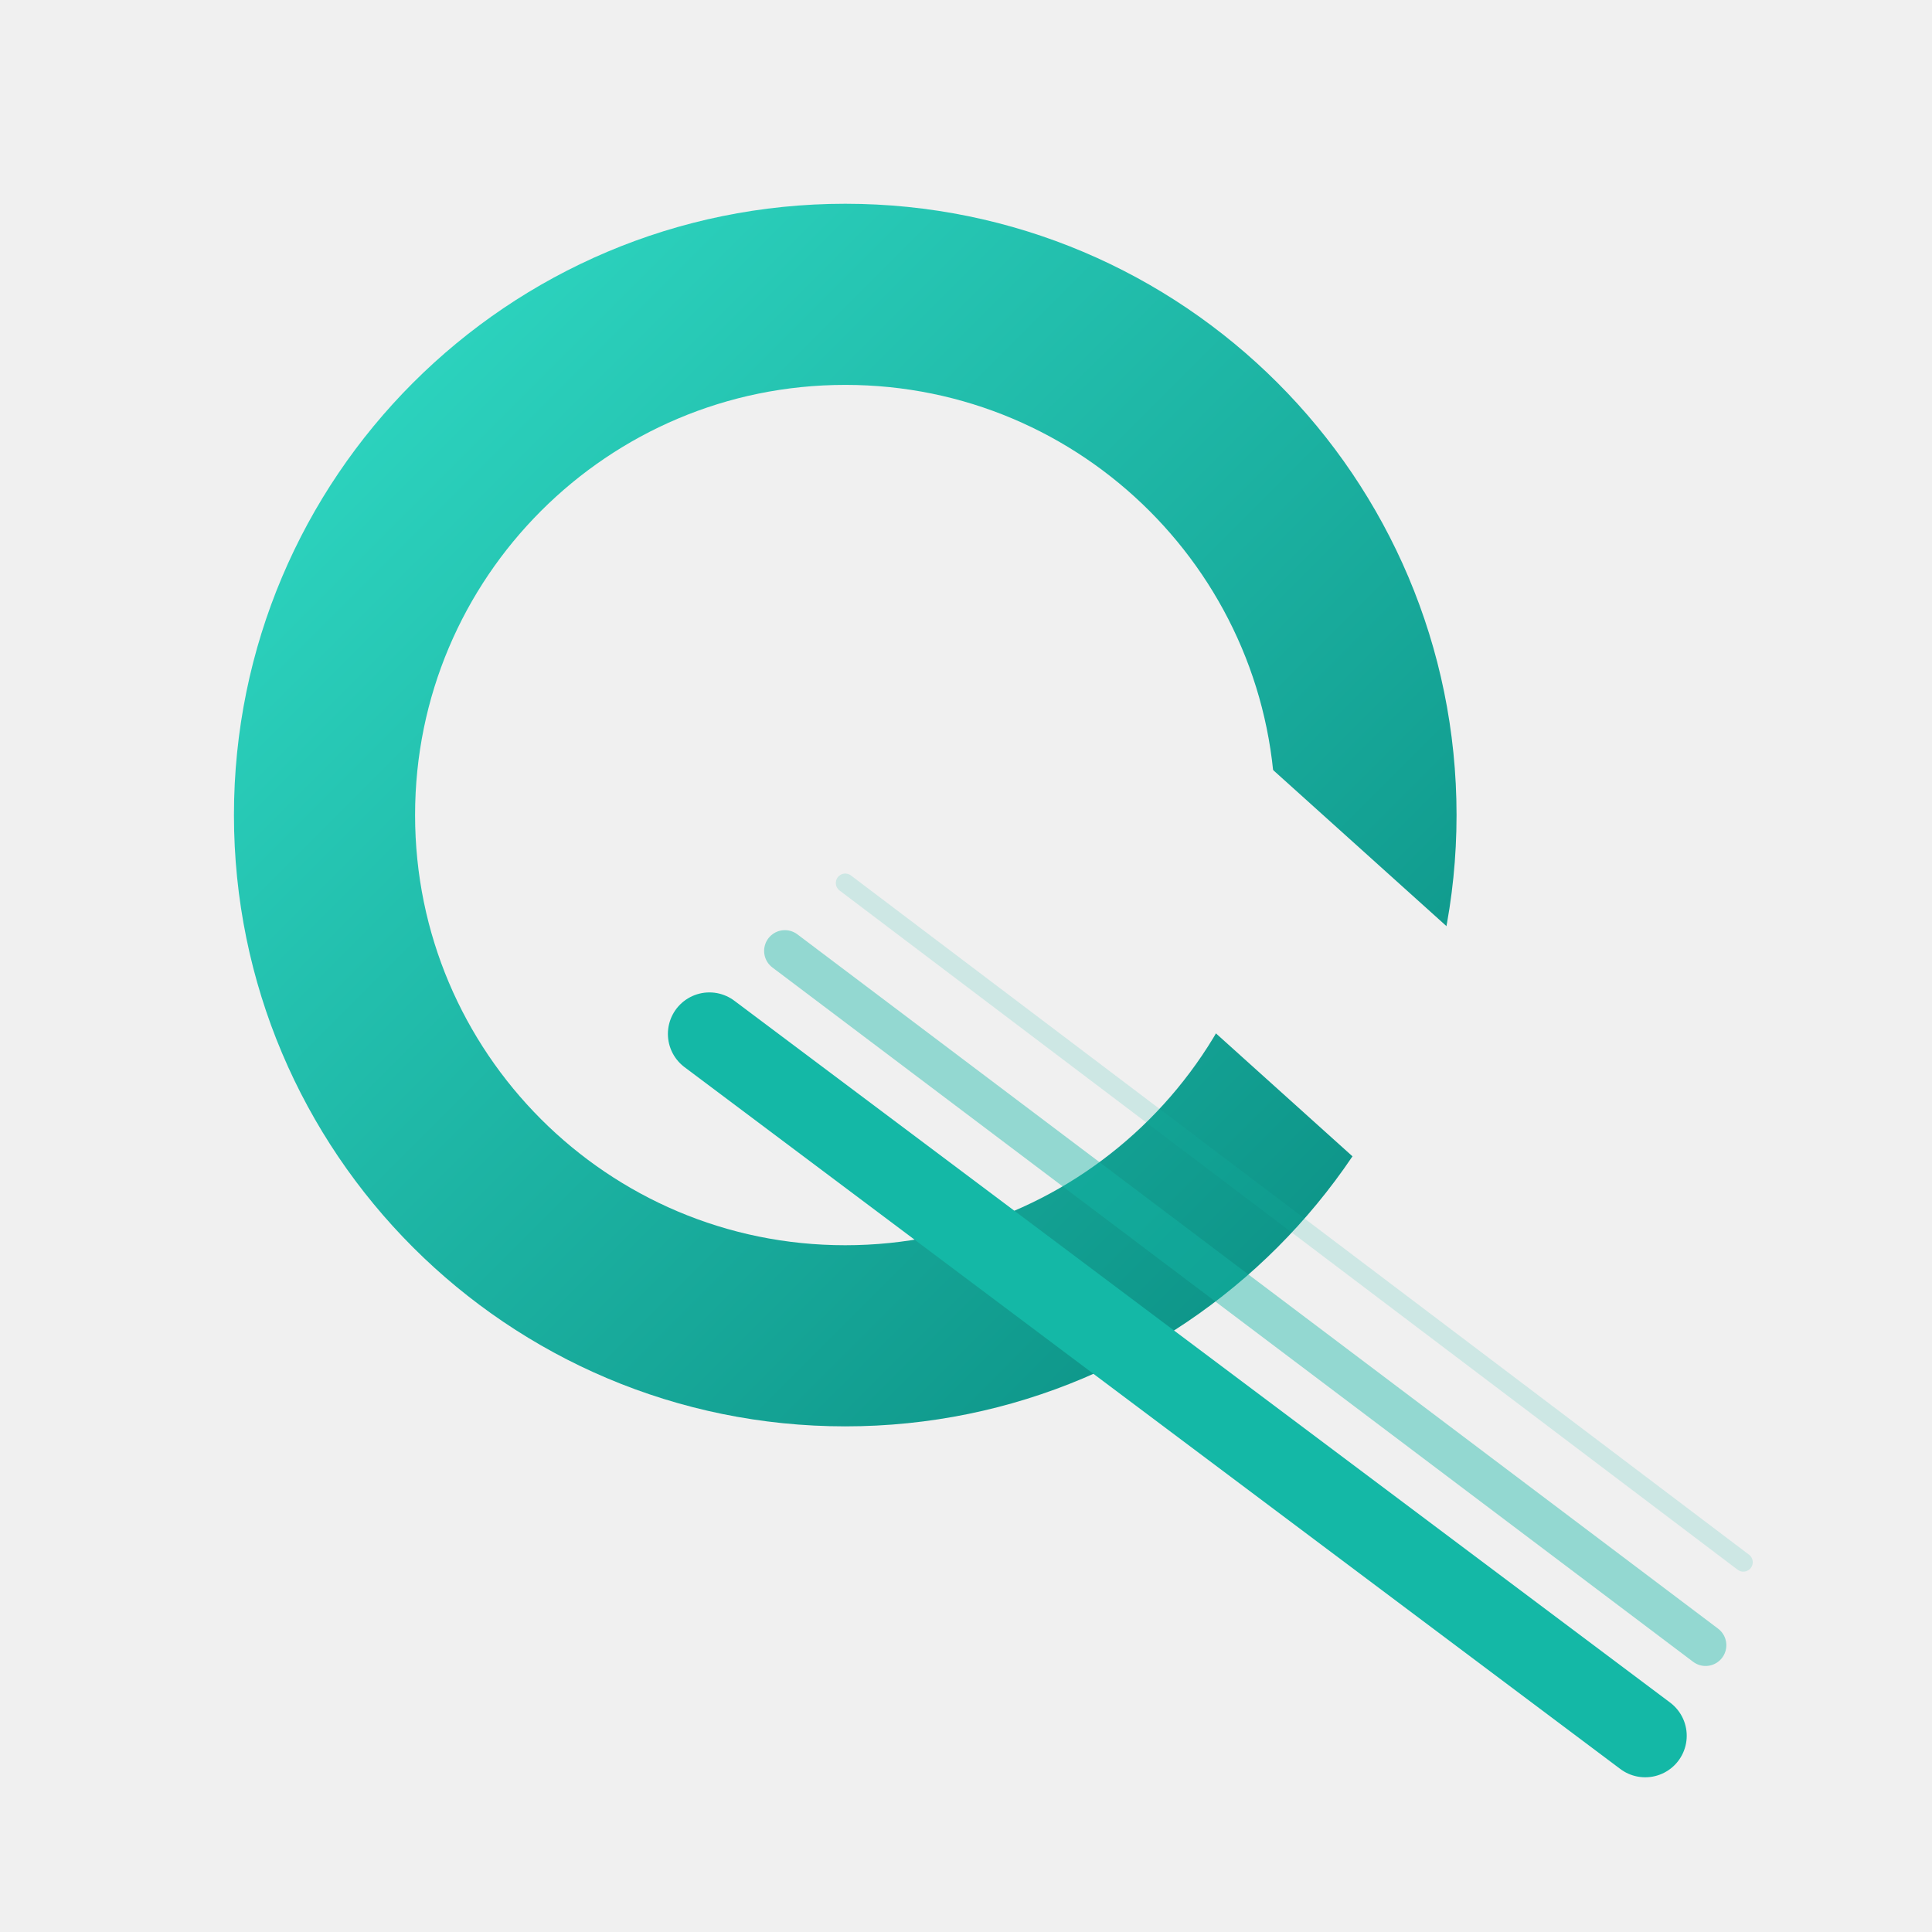
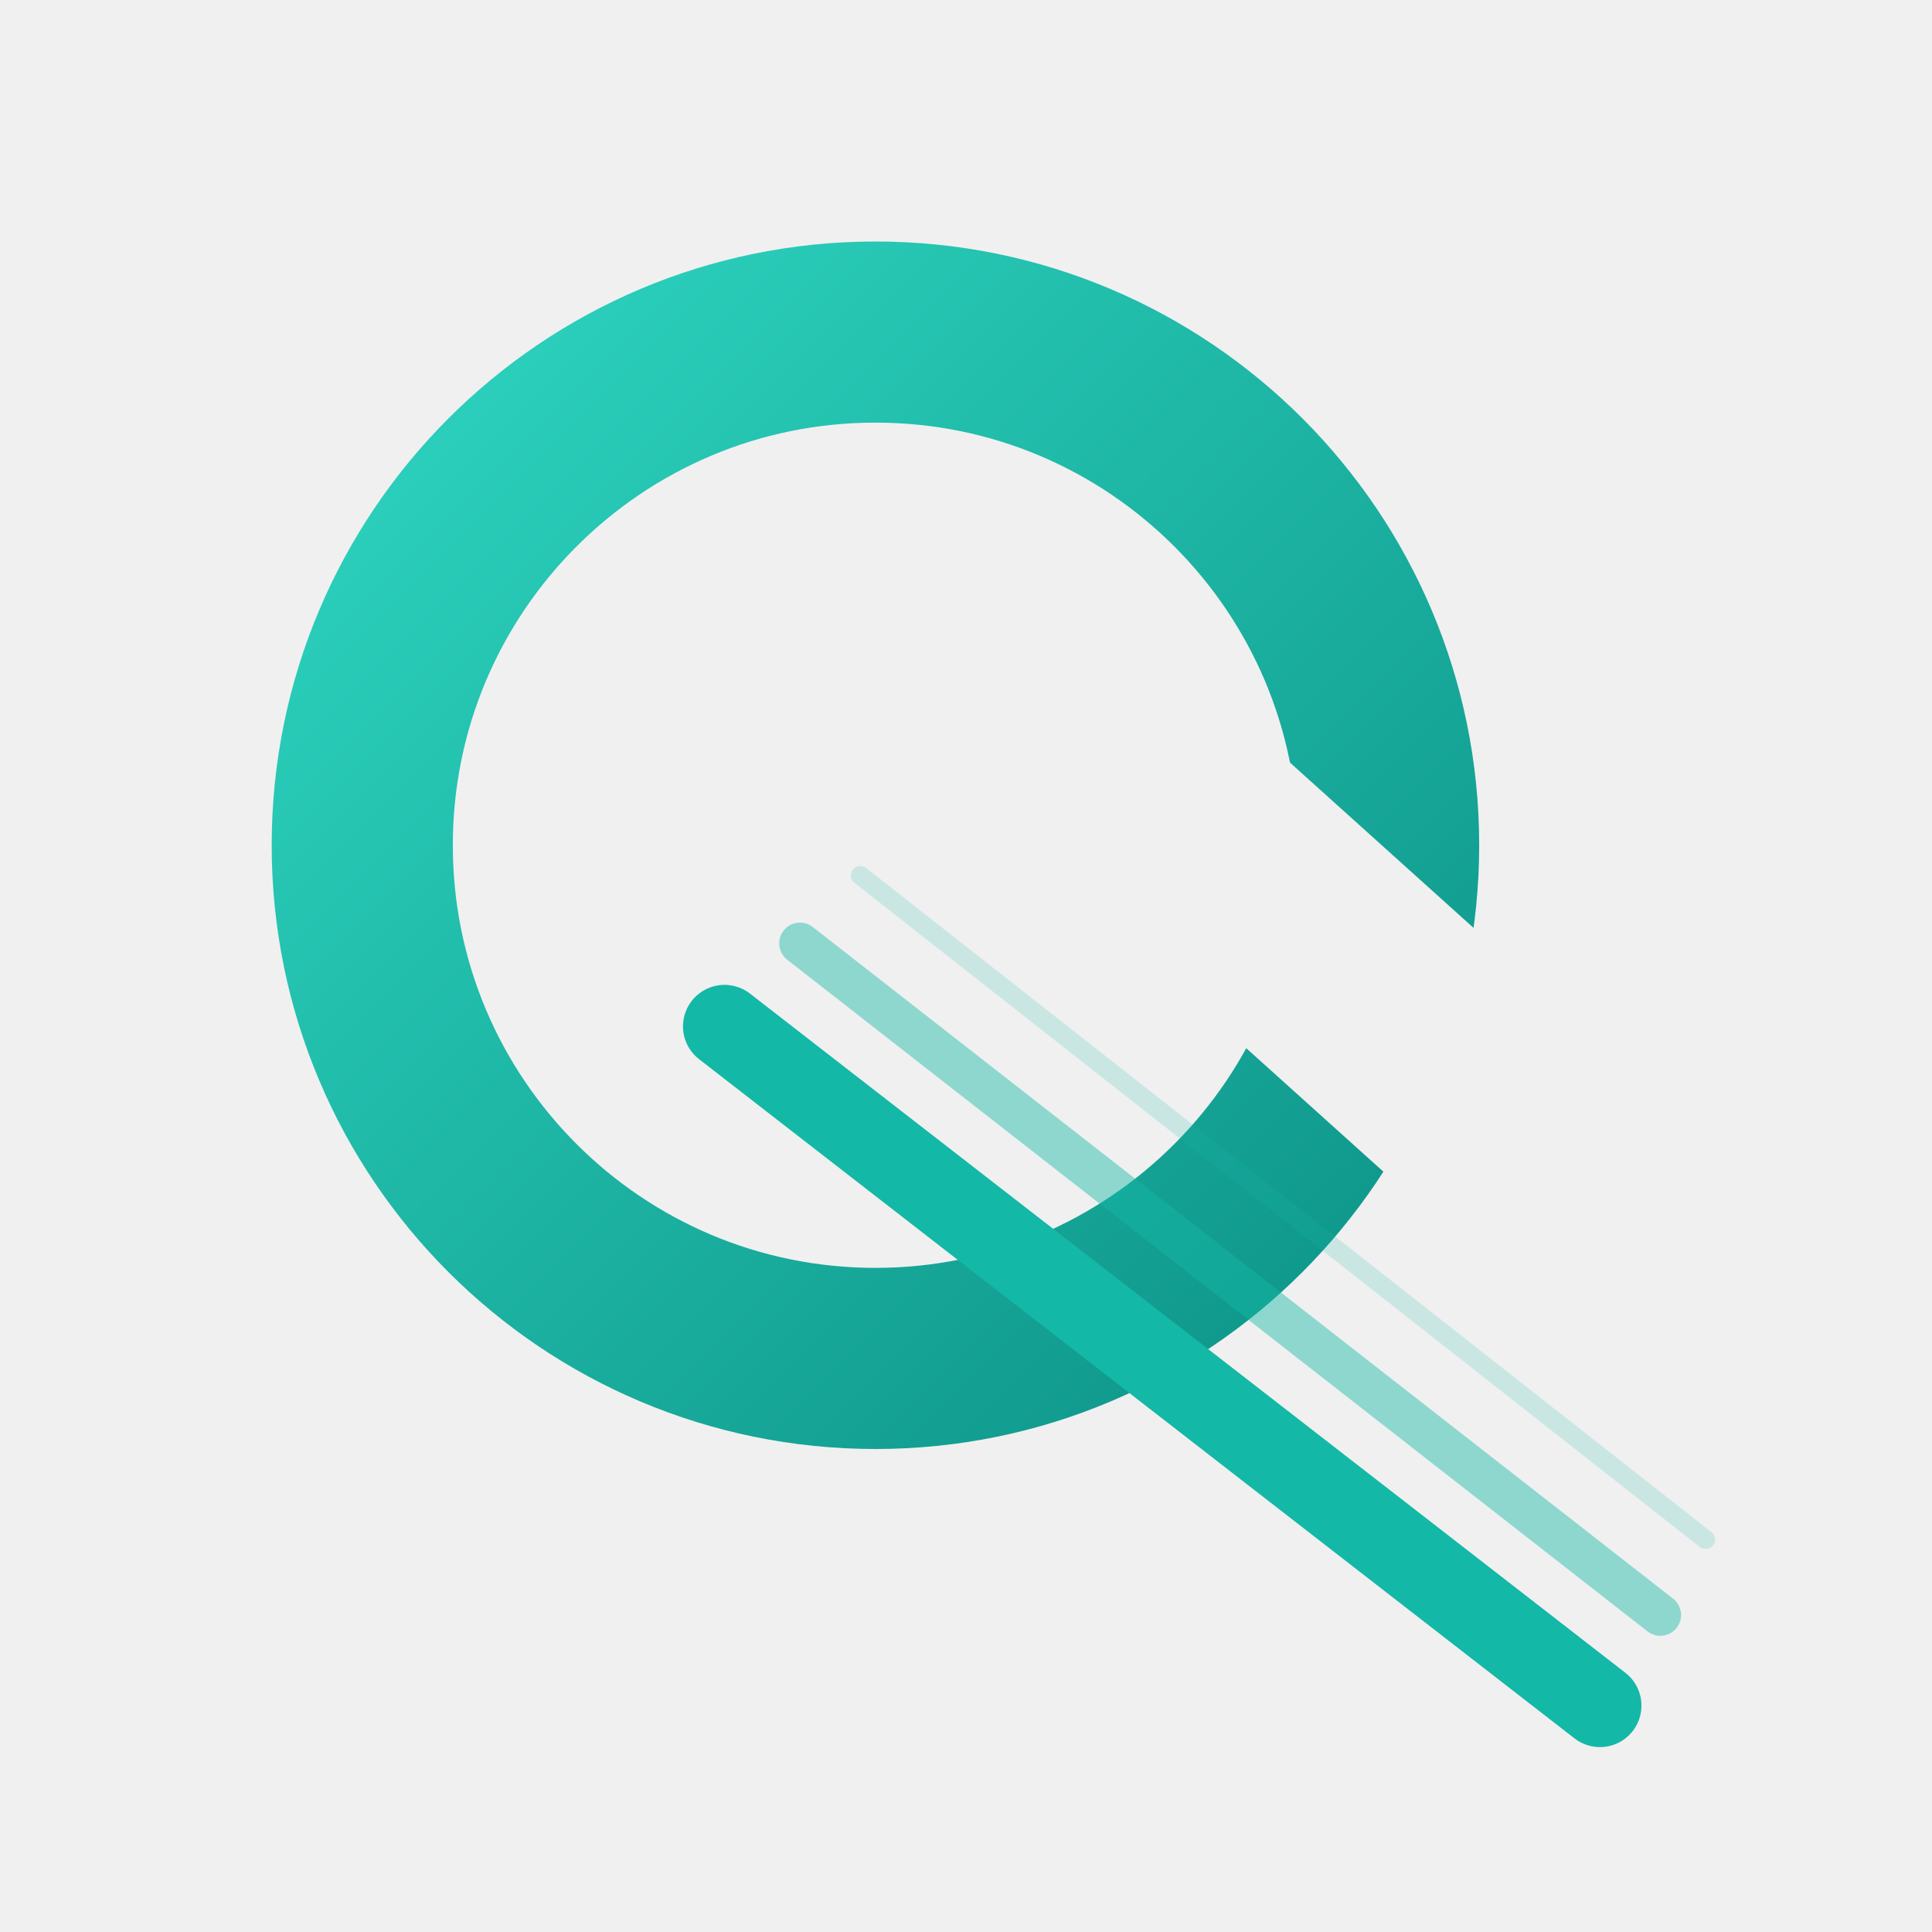
<svg xmlns="http://www.w3.org/2000/svg" viewBox="0 0 512 512" fill="none">
  <defs>
-     <linearGradient id="qanat-brand" x1="0.05" y1="0.05" x2="0.95" y2="0.95">
+     <linearGradient id="qn8-brand-grad" x1="0" y1="0" x2="1" y2="1">
      <stop offset="0%" stop-color="#2dd4bf" />
      <stop offset="100%" stop-color="#0d9488" />
    </linearGradient>
-     <mask id="bowlCut">
+     <mask id="qn8-bowl-mask">
      <rect width="512" height="512" fill="white" />
-       <rect x="228" y="232" width="240" height="62" fill="black" transform="rotate(42, 340, 306)" />
+       <rect x="224" y="226" width="256" height="64" fill="black" transform="rotate(42, 340, 300)" rx="4" />
    </mask>
  </defs>
-   <circle cx="224" cy="216" r="138" stroke="url(#qanat-brand)" stroke-width="48" fill="none" mask="url(#bowlCut)" />
-   <line x1="188" y1="274" x2="436" y2="460" stroke="#14b8a6" stroke-width="22" stroke-linecap="round" />
-   <line x1="208" y1="252" x2="452" y2="436" stroke="#14b8a6" stroke-width="11" stroke-linecap="round" opacity="0.42" />
-   <line x1="224" y1="234" x2="462" y2="414" stroke="#14b8a6" stroke-width="5" stroke-linecap="round" opacity="0.16" />
+   <circle cx="232" cy="224" r="136" stroke="url(#qn8-brand-grad)" stroke-width="48" fill="none" mask="url(#qn8-bowl-mask)" />
+   <line x1="192" y1="272" x2="424" y2="452" stroke="#14b8a6" stroke-width="22" stroke-linecap="round" />
+   <line x1="212" y1="250" x2="440" y2="428" stroke="#14b8a6" stroke-width="11" stroke-linecap="round" opacity="0.45" />
+   <line x1="228" y1="232" x2="452" y2="408" stroke="#14b8a6" stroke-width="5" stroke-linecap="round" opacity="0.18" />
</svg>
